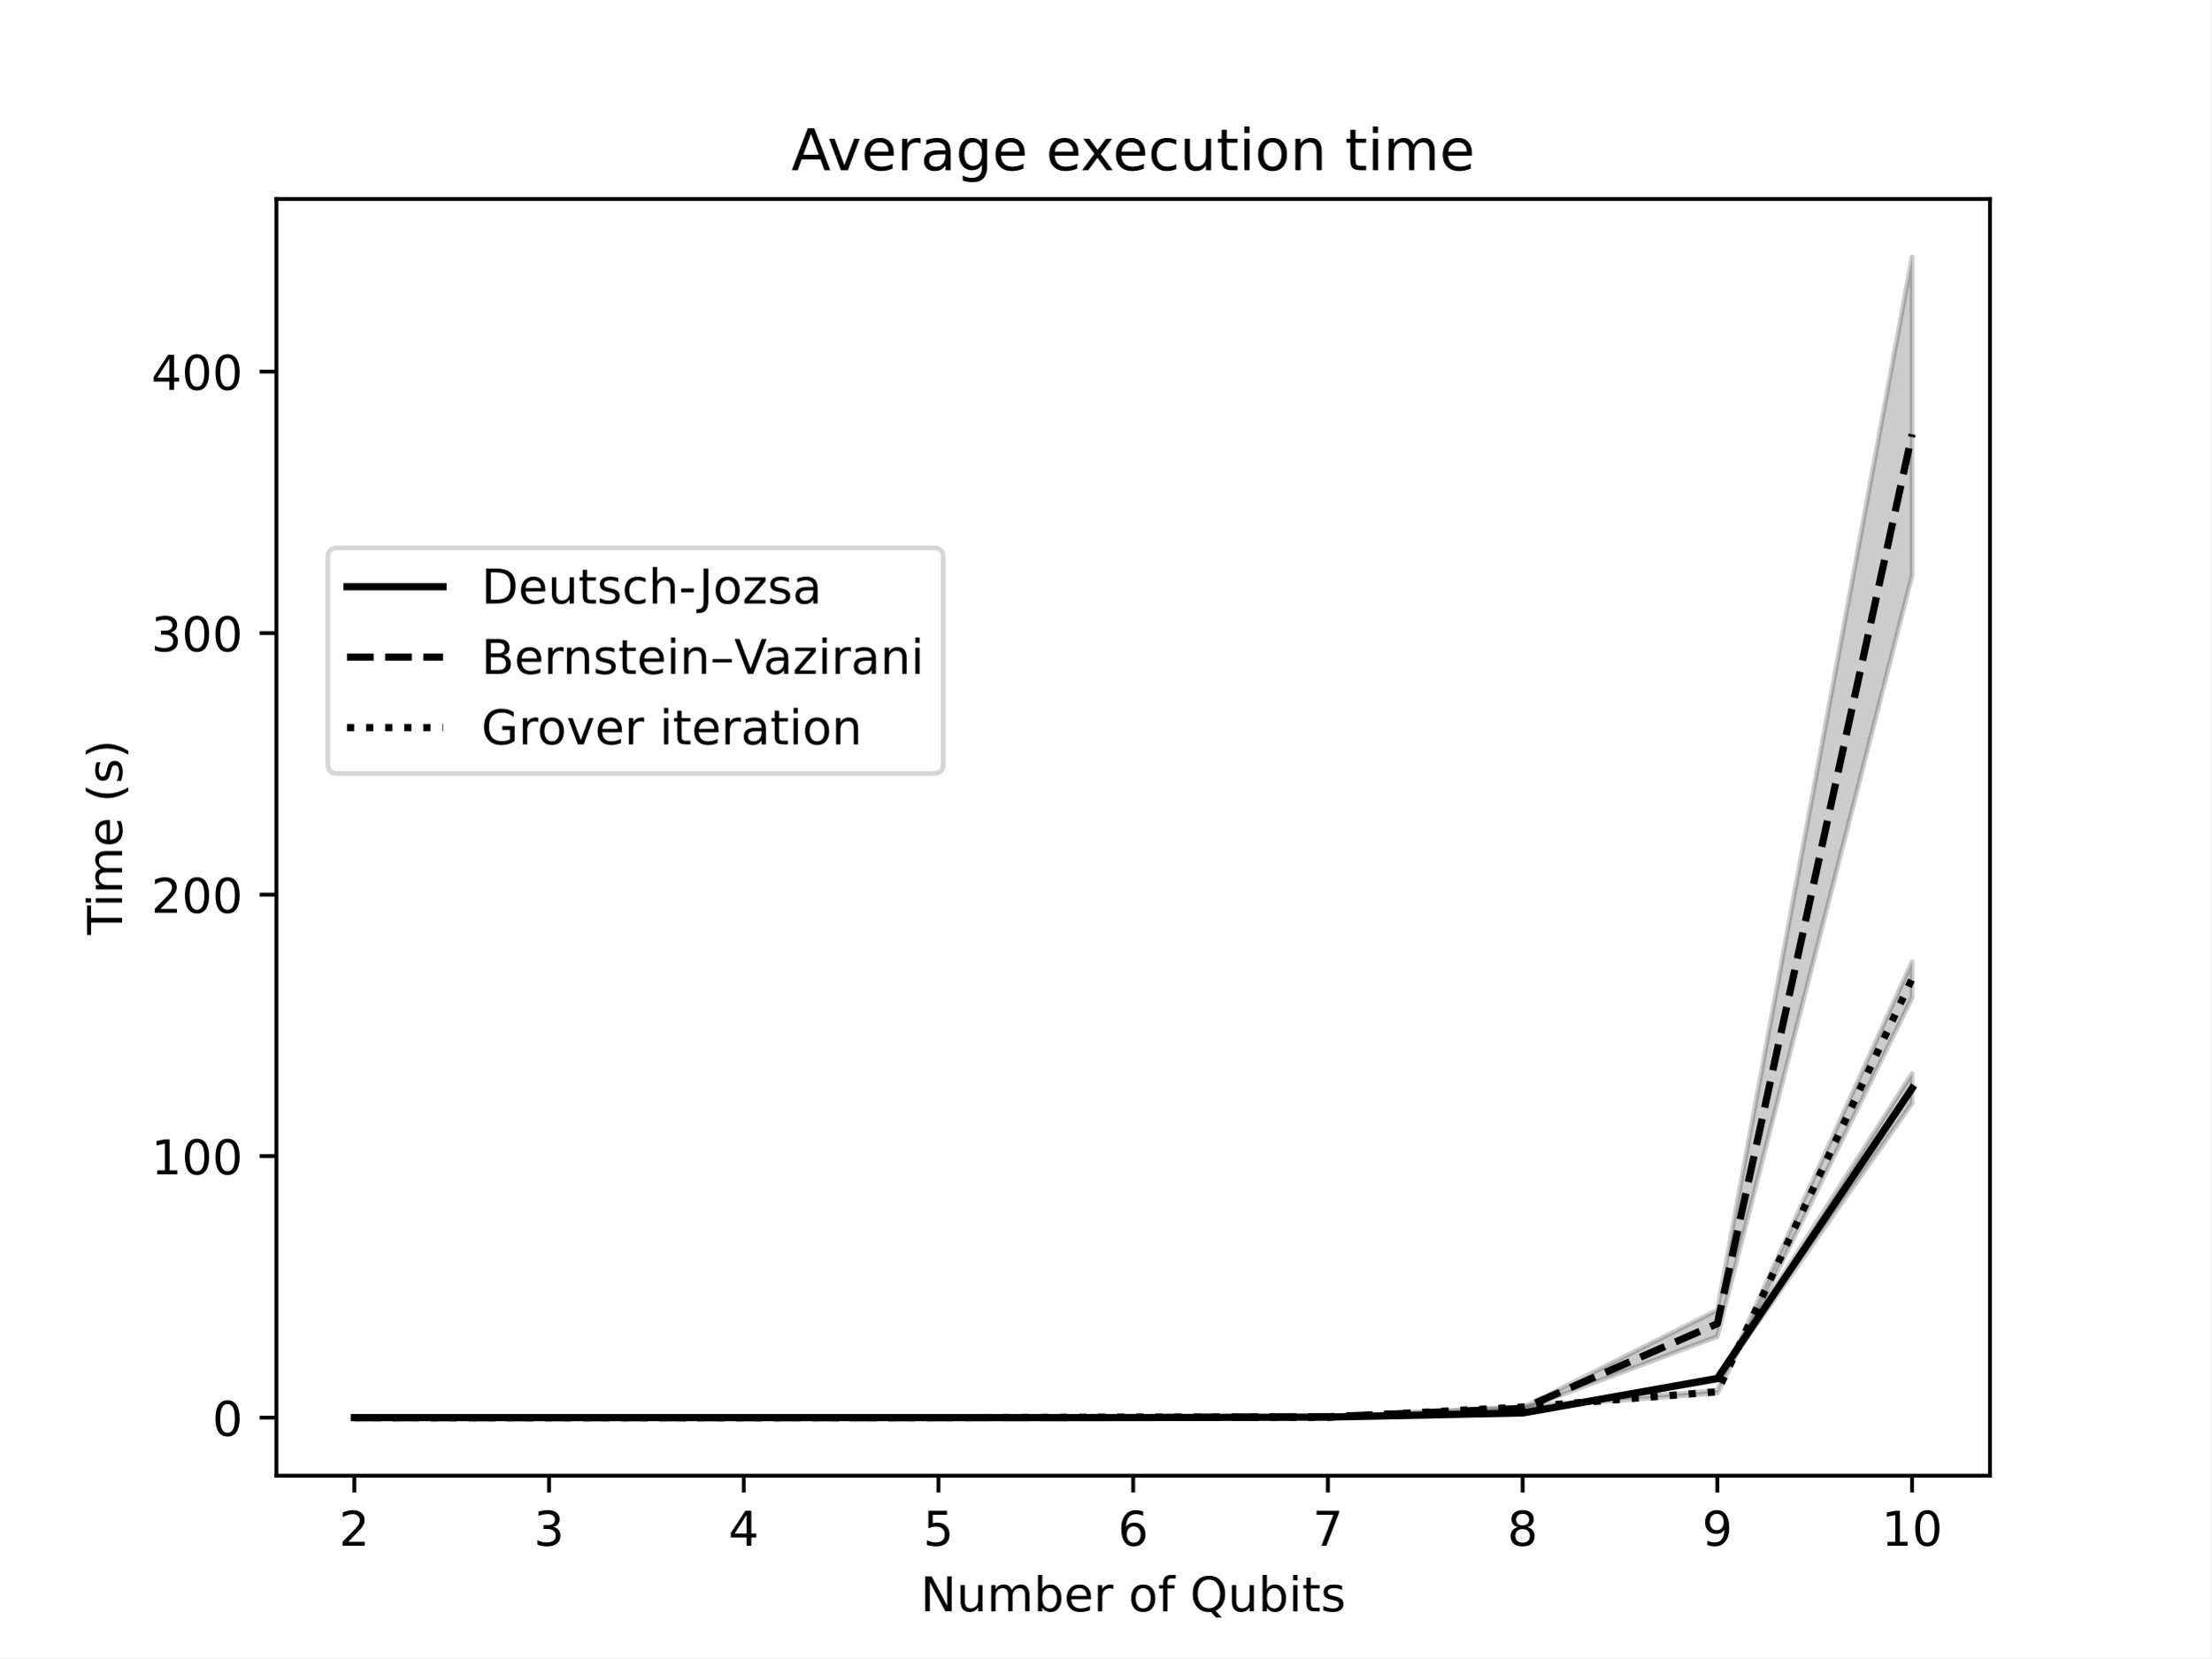
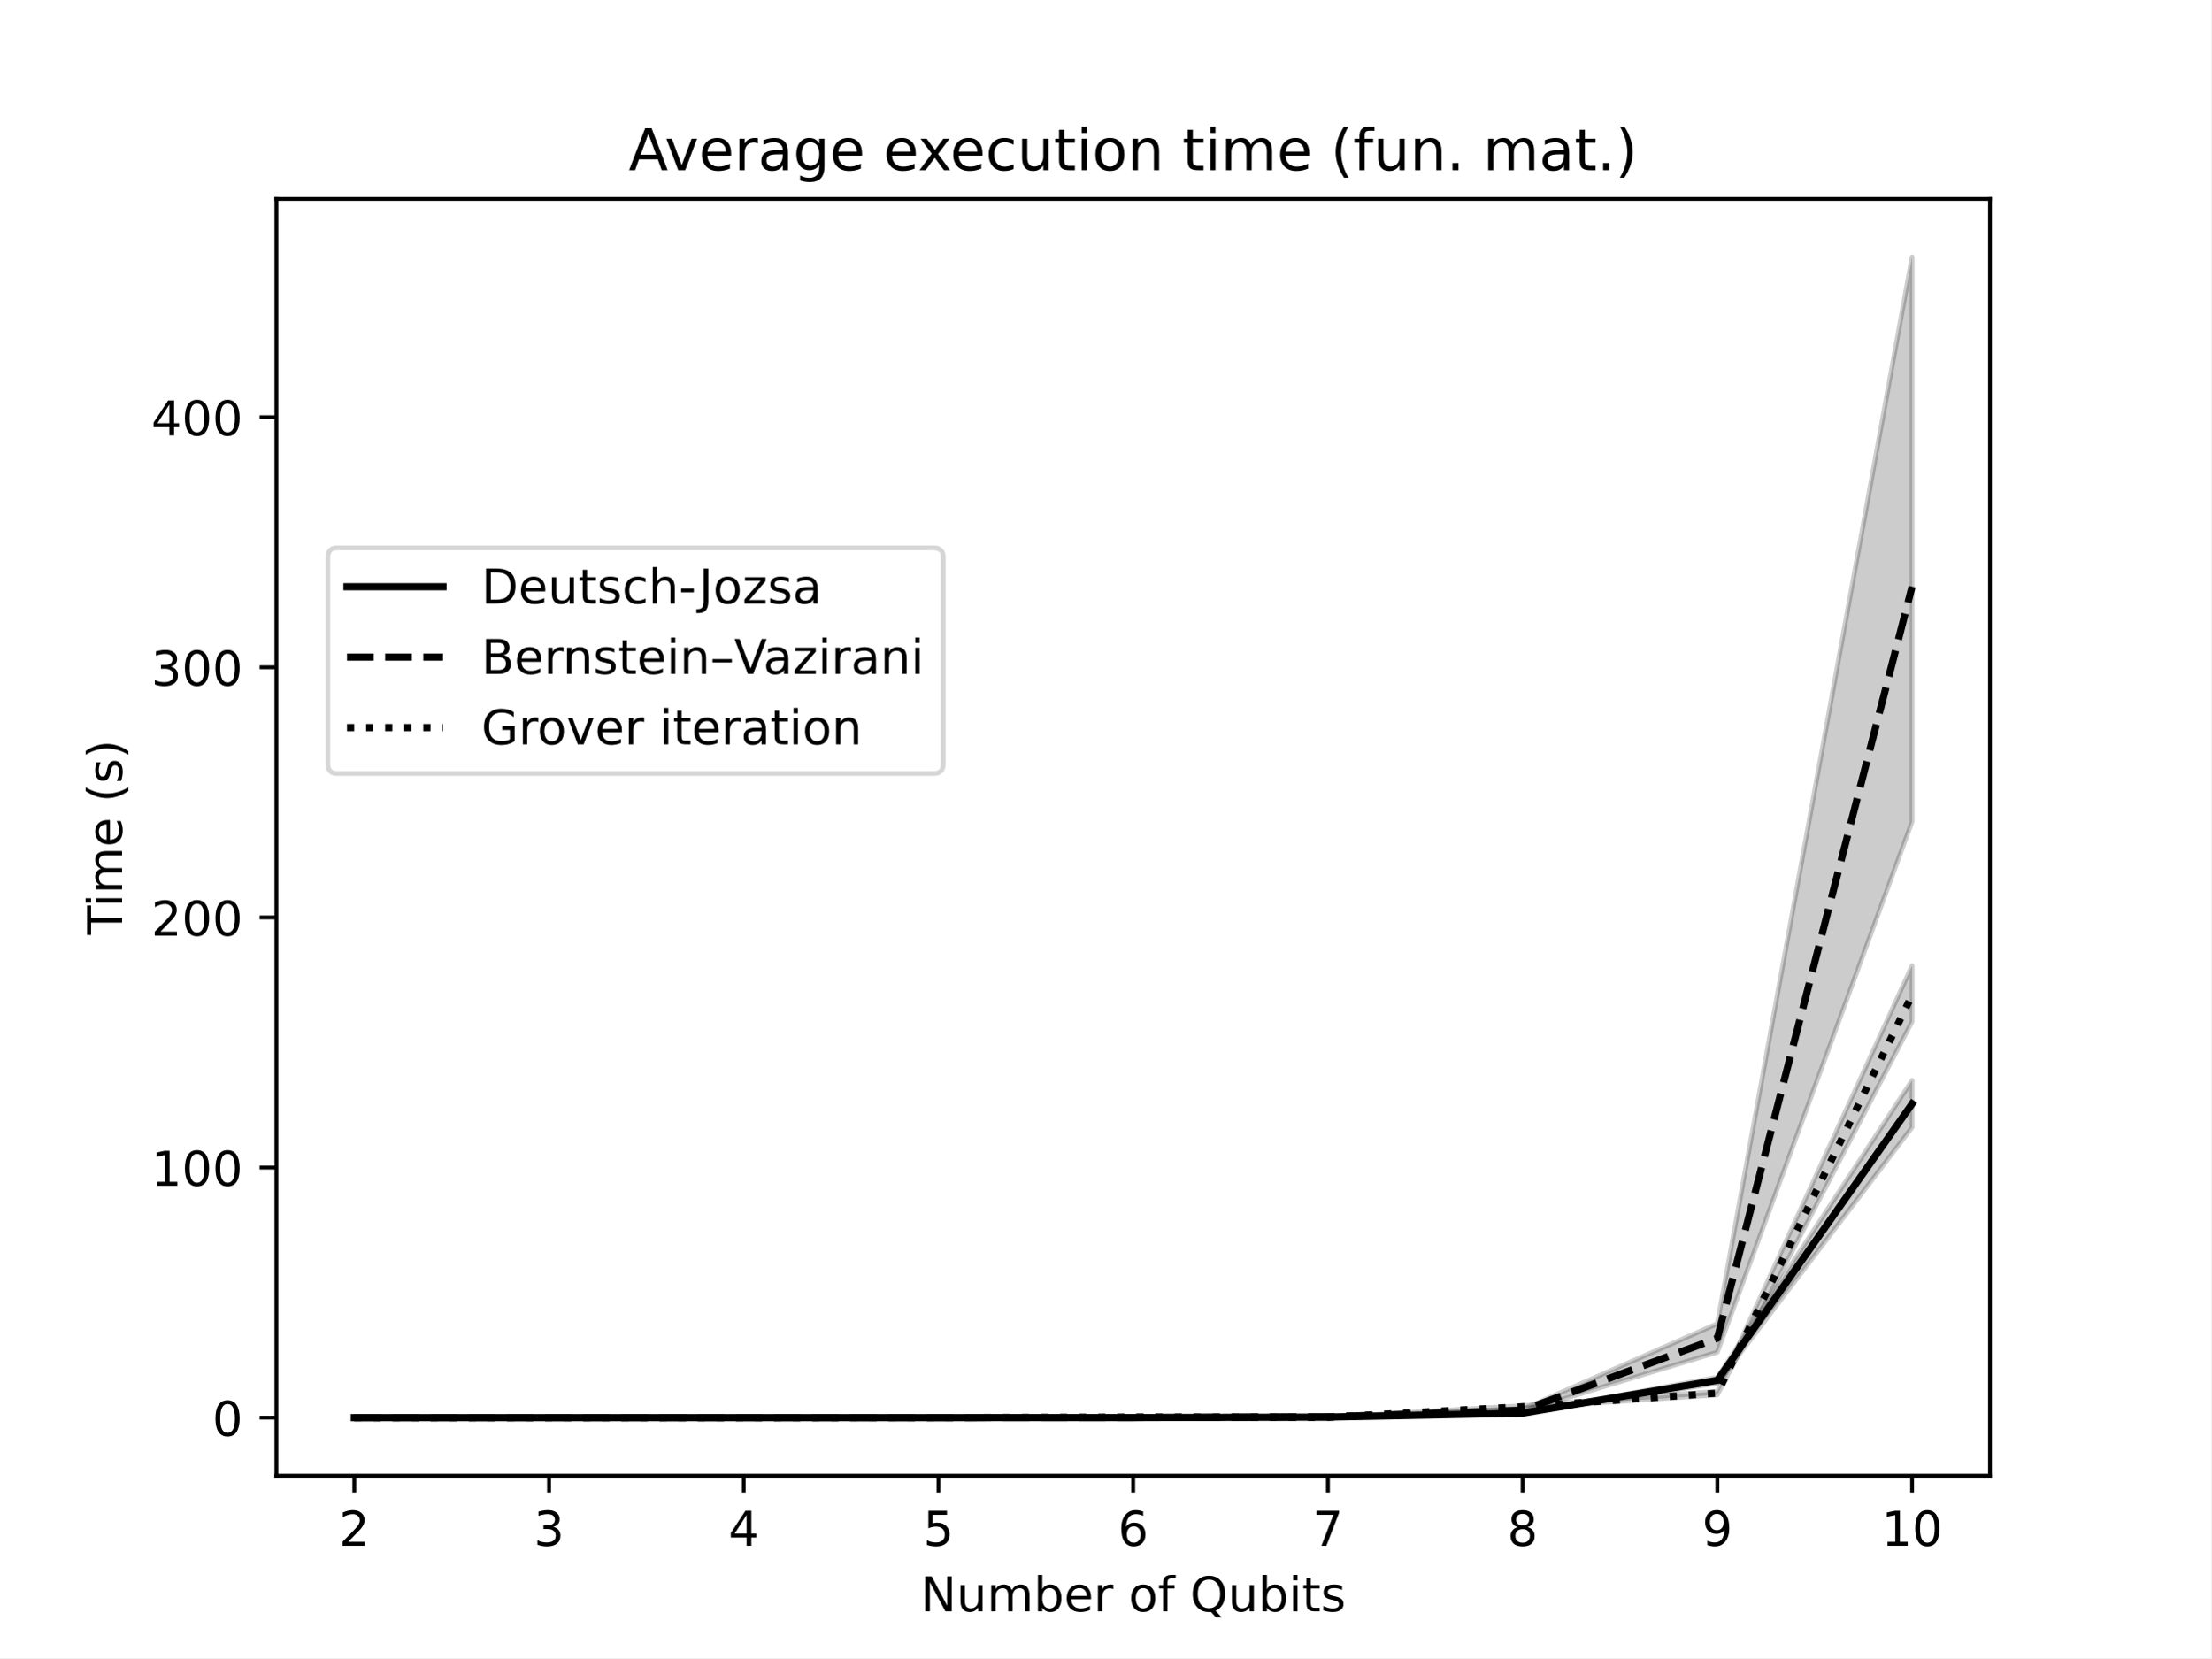
<svg xmlns="http://www.w3.org/2000/svg" xmlns:xlink="http://www.w3.org/1999/xlink" width="460.8pt" height="345.6pt" viewBox="0 0 460.8 345.6" version="1.1">
  <defs>
    <style type="text/css">*{stroke-linejoin: round; stroke-linecap: butt}</style>
  </defs>
  <g id="figure_1">
    <g id="patch_1">
      <path d="M 0 345.6  L 460.8 345.6  L 460.8 0  L 0 0  z " style="fill: #ffffff" />
    </g>
    <g id="axes_1">
      <g id="patch_2">
        <path d="M 57.6 307.584  L 414.72 307.584  L 414.72 41.472  L 57.6 41.472  z " style="fill: #ffffff" />
      </g>
      <g id="PolyCollection_1">
        <defs>
-           <path id="m6c02a7ce3e" d="M 73.833 -50.132  L 73.833 -50.115  L 114.415 -50.116  L 154.996 -50.115  L 195.578 -50.117  L 236.16 -50.129  L 276.742 -50.228  L 317.324 -51.038  L 357.905 -57.905  L 398.487 -115.656  L 398.487 -121.844  L 398.487 -121.844  L 357.905 -58.648  L 317.324 -51.125  L 276.742 -50.239  L 236.16 -50.132  L 195.578 -50.121  L 154.996 -50.121  L 114.415 -50.12  L 73.833 -50.132  z " style="stroke: #000000; stroke-opacity: 0.2" />
+           <path id="m347156ffba" d="M 73.833 -50.112  L 73.833 -50.112  L 114.415 -50.112  L 154.996 -50.112  L 195.578 -50.114  L 236.16 -50.125  L 276.742 -50.227  L 317.324 -50.985  L 357.905 -57.289  L 398.487 -110.645  L 398.487 -120.41  L 398.487 -120.41  L 357.905 -58.52  L 317.324 -51.128  L 276.742 -50.244  L 236.16 -50.128  L 195.578 -50.114  L 154.996 -50.112  L 114.415 -50.112  L 73.833 -50.112  z " style="stroke: #000000; stroke-opacity: 0.2" />
        </defs>
-         <g clip-path="url(#pacdadc989f)">
-           <use xlink:href="#m6c02a7ce3e" x="0" y="345.6" style="fill-opacity: 0.2; stroke: #000000; stroke-opacity: 0.2" />
+         <g clip-path="url(#p3253922883)">
+           <use xlink:href="#m347156ffba" x="0" y="345.6" style="fill-opacity: 0.2; stroke: #000000; stroke-opacity: 0.2" />
        </g>
      </g>
      <g id="PolyCollection_2">
        <defs>
-           <path id="m6e877a9399" d="M 73.833 -50.116  L 73.833 -50.113  L 114.415 -50.114  L 154.996 -50.114  L 195.578 -50.115  L 236.16 -50.133  L 276.742 -50.286  L 317.324 -51.826  L 357.905 -67.023  L 398.487 -225.648  L 398.487 -292.032  L 398.487 -292.032  L 357.905 -72.563  L 317.324 -52.207  L 276.742 -50.325  L 236.16 -50.139  L 195.578 -50.118  L 154.996 -50.118  L 114.415 -50.12  L 73.833 -50.116  z " style="stroke: #000000; stroke-opacity: 0.2" />
+           <path id="m53f211f785" d="M 73.833 -50.112  L 73.833 -50.112  L 114.415 -50.112  L 154.996 -50.112  L 195.578 -50.114  L 236.16 -50.127  L 276.742 -50.257  L 317.324 -51.451  L 357.905 -63.772  L 398.487 -174.351  L 398.487 -292.032  L 398.487 -292.032  L 357.905 -69.7  L 317.324 -51.855  L 276.742 -50.326  L 236.16 -50.132  L 195.578 -50.114  L 154.996 -50.112  L 114.415 -50.112  L 73.833 -50.112  z " style="stroke: #000000; stroke-opacity: 0.2" />
        </defs>
-         <g clip-path="url(#pacdadc989f)">
-           <use xlink:href="#m6e877a9399" x="0" y="345.6" style="fill-opacity: 0.2; stroke: #000000; stroke-opacity: 0.2" />
+         <g clip-path="url(#p3253922883)">
+           <use xlink:href="#m53f211f785" x="0" y="345.6" style="fill-opacity: 0.2; stroke: #000000; stroke-opacity: 0.2" />
        </g>
      </g>
      <g id="PolyCollection_3">
        <defs>
-           <path id="m00f4fb6ada" d="M 73.833 -50.132  L 73.833 -50.112  L 114.415 -50.112  L 154.996 -50.114  L 195.578 -50.121  L 236.16 -50.222  L 276.742 -50.193  L 317.324 -52.231  L 357.905 -55.208  L 398.487 -137.631  L 398.487 -145.151  L 398.487 -145.151  L 357.905 -55.82  L 317.324 -52.419  L 276.742 -50.204  L 236.16 -50.237  L 195.578 -50.122  L 154.996 -50.121  L 114.415 -50.117  L 73.833 -50.132  z " style="stroke: #000000; stroke-opacity: 0.2" />
+           <path id="m145e17dddc" d="M 73.833 -50.112  L 73.833 -50.112  L 114.415 -50.112  L 154.996 -50.114  L 195.578 -50.12  L 236.16 -50.224  L 276.742 -50.187  L 317.324 -52.154  L 357.905 -54.867  L 398.487 -132.687  L 398.487 -144.307  L 398.487 -144.307  L 357.905 -55.596  L 317.324 -52.602  L 276.742 -50.209  L 236.16 -50.24  L 195.578 -50.122  L 154.996 -50.114  L 114.415 -50.112  L 73.833 -50.112  z " style="stroke: #000000; stroke-opacity: 0.2" />
        </defs>
-         <g clip-path="url(#pacdadc989f)">
-           <use xlink:href="#m00f4fb6ada" x="0" y="345.6" style="fill-opacity: 0.2; stroke: #000000; stroke-opacity: 0.2" />
+         <g clip-path="url(#p3253922883)">
+           <use xlink:href="#m145e17dddc" x="0" y="345.6" style="fill-opacity: 0.2; stroke: #000000; stroke-opacity: 0.2" />
        </g>
      </g>
      <g id="matplotlib.axis_1">
        <g id="xtick_1">
          <g id="line2d_1">
            <defs>
-               <path id="m3538a44a92" d="M 0 0  L 0 3.5  " style="stroke: #000000; stroke-width: 0.8" />
-             </defs>
-             <g>
-               <use xlink:href="#m3538a44a92" x="73.833" y="307.584" style="stroke: #000000; stroke-width: 0.8" />
+               <path id="m3e7889db09" d="M 0 0  L 0 3.5  " style="stroke: #000000; stroke-width: 0.8" />
+             </defs>
+             <g>
+               <use xlink:href="#m3e7889db09" x="73.833" y="307.584" style="stroke: #000000; stroke-width: 0.8" />
            </g>
          </g>
          <g id="text_1">
            <g transform="translate(70.65148 322.1824) scale(0.1 -0.1)">
              <defs>
                <path id="DejaVuSans-32" d="M 1228 531  L 3431 531  L 3431 0  L 469 0  L 469 531  Q 828 903 1448 1529  Q 2069 2156 2228 2338  Q 2531 2678 2651 2914  Q 2772 3150 2772 3378  Q 2772 3750 2511 3984  Q 2250 4219 1831 4219  Q 1534 4219 1204 4116  Q 875 4013 500 3803  L 500 4441  Q 881 4594 1212 4672  Q 1544 4750 1819 4750  Q 2544 4750 2975 4387  Q 3406 4025 3406 3419  Q 3406 3131 3298 2873  Q 3191 2616 2906 2266  Q 2828 2175 2409 1742  Q 1991 1309 1228 531  z " transform="scale(0.015625)" />
              </defs>
              <use xlink:href="#DejaVuSans-32" />
            </g>
          </g>
        </g>
        <g id="xtick_2">
          <g id="line2d_2">
            <g>
-               <use xlink:href="#m3538a44a92" x="114.415" y="307.584" style="stroke: #000000; stroke-width: 0.8" />
+               <use xlink:href="#m3e7889db09" x="114.415" y="307.584" style="stroke: #000000; stroke-width: 0.8" />
            </g>
          </g>
          <g id="text_2">
            <g transform="translate(111.2333 322.1824) scale(0.1 -0.1)">
              <defs>
                <path id="DejaVuSans-33" d="M 2597 2516  Q 3050 2419 3304 2112  Q 3559 1806 3559 1356  Q 3559 666 3084 287  Q 2609 -91 1734 -91  Q 1441 -91 1130 -33  Q 819 25 488 141  L 488 750  Q 750 597 1062 519  Q 1375 441 1716 441  Q 2309 441 2620 675  Q 2931 909 2931 1356  Q 2931 1769 2642 2001  Q 2353 2234 1838 2234  L 1294 2234  L 1294 2753  L 1863 2753  Q 2328 2753 2575 2939  Q 2822 3125 2822 3475  Q 2822 3834 2567 4026  Q 2313 4219 1838 4219  Q 1578 4219 1281 4162  Q 984 4106 628 3988  L 628 4550  Q 988 4650 1302 4700  Q 1616 4750 1894 4750  Q 2613 4750 3031 4423  Q 3450 4097 3450 3541  Q 3450 3153 3228 2886  Q 3006 2619 2597 2516  z " transform="scale(0.015625)" />
              </defs>
              <use xlink:href="#DejaVuSans-33" />
            </g>
          </g>
        </g>
        <g id="xtick_3">
          <g id="line2d_3">
            <g>
-               <use xlink:href="#m3538a44a92" x="154.996" y="307.584" style="stroke: #000000; stroke-width: 0.8" />
+               <use xlink:href="#m3e7889db09" x="154.996" y="307.584" style="stroke: #000000; stroke-width: 0.8" />
            </g>
          </g>
          <g id="text_3">
            <g transform="translate(151.8151 322.1824) scale(0.1 -0.1)">
              <defs>
                <path id="DejaVuSans-34" d="M 2419 4116  L 825 1625  L 2419 1625  L 2419 4116  z M 2253 4666  L 3047 4666  L 3047 1625  L 3713 1625  L 3713 1100  L 3047 1100  L 3047 0  L 2419 0  L 2419 1100  L 313 1100  L 313 1709  L 2253 4666  z " transform="scale(0.015625)" />
              </defs>
              <use xlink:href="#DejaVuSans-34" />
            </g>
          </g>
        </g>
        <g id="xtick_4">
          <g id="line2d_4">
            <g>
-               <use xlink:href="#m3538a44a92" x="195.578" y="307.584" style="stroke: #000000; stroke-width: 0.8" />
+               <use xlink:href="#m3e7889db09" x="195.578" y="307.584" style="stroke: #000000; stroke-width: 0.8" />
            </g>
          </g>
          <g id="text_4">
            <g transform="translate(192.3969 322.1824) scale(0.1 -0.1)">
              <defs>
                <path id="DejaVuSans-35" d="M 691 4666  L 3169 4666  L 3169 4134  L 1269 4134  L 1269 2991  Q 1406 3038 1543 3061  Q 1681 3084 1819 3084  Q 2600 3084 3056 2656  Q 3513 2228 3513 1497  Q 3513 744 3044 326  Q 2575 -91 1722 -91  Q 1428 -91 1123 -41  Q 819 9 494 109  L 494 744  Q 775 591 1075 516  Q 1375 441 1709 441  Q 2250 441 2565 725  Q 2881 1009 2881 1497  Q 2881 1984 2565 2268  Q 2250 2553 1709 2553  Q 1456 2553 1204 2497  Q 953 2441 691 2322  L 691 4666  z " transform="scale(0.015625)" />
              </defs>
              <use xlink:href="#DejaVuSans-35" />
            </g>
          </g>
        </g>
        <g id="xtick_5">
          <g id="line2d_5">
            <g>
-               <use xlink:href="#m3538a44a92" x="236.16" y="307.584" style="stroke: #000000; stroke-width: 0.8" />
+               <use xlink:href="#m3e7889db09" x="236.16" y="307.584" style="stroke: #000000; stroke-width: 0.8" />
            </g>
          </g>
          <g id="text_5">
            <g transform="translate(232.9787 322.1824) scale(0.1 -0.1)">
              <defs>
                <path id="DejaVuSans-36" d="M 2113 2584  Q 1688 2584 1439 2293  Q 1191 2003 1191 1497  Q 1191 994 1439 701  Q 1688 409 2113 409  Q 2538 409 2786 701  Q 3034 994 3034 1497  Q 3034 2003 2786 2293  Q 2538 2584 2113 2584  z M 3366 4563  L 3366 3988  Q 3128 4100 2886 4159  Q 2644 4219 2406 4219  Q 1781 4219 1451 3797  Q 1122 3375 1075 2522  Q 1259 2794 1537 2939  Q 1816 3084 2150 3084  Q 2853 3084 3261 2657  Q 3669 2231 3669 1497  Q 3669 778 3244 343  Q 2819 -91 2113 -91  Q 1303 -91 875 529  Q 447 1150 447 2328  Q 447 3434 972 4092  Q 1497 4750 2381 4750  Q 2619 4750 2861 4703  Q 3103 4656 3366 4563  z " transform="scale(0.015625)" />
              </defs>
              <use xlink:href="#DejaVuSans-36" />
            </g>
          </g>
        </g>
        <g id="xtick_6">
          <g id="line2d_6">
            <g>
-               <use xlink:href="#m3538a44a92" x="276.742" y="307.584" style="stroke: #000000; stroke-width: 0.8" />
+               <use xlink:href="#m3e7889db09" x="276.742" y="307.584" style="stroke: #000000; stroke-width: 0.8" />
            </g>
          </g>
          <g id="text_6">
            <g transform="translate(273.5606 322.1824) scale(0.1 -0.1)">
              <defs>
                <path id="DejaVuSans-37" d="M 525 4666  L 3525 4666  L 3525 4397  L 1831 0  L 1172 0  L 2766 4134  L 525 4134  L 525 4666  z " transform="scale(0.015625)" />
              </defs>
              <use xlink:href="#DejaVuSans-37" />
            </g>
          </g>
        </g>
        <g id="xtick_7">
          <g id="line2d_7">
            <g>
-               <use xlink:href="#m3538a44a92" x="317.324" y="307.584" style="stroke: #000000; stroke-width: 0.8" />
+               <use xlink:href="#m3e7889db09" x="317.324" y="307.584" style="stroke: #000000; stroke-width: 0.8" />
            </g>
          </g>
          <g id="text_7">
            <g transform="translate(314.1424 322.1824) scale(0.1 -0.1)">
              <defs>
                <path id="DejaVuSans-38" d="M 2034 2216  Q 1584 2216 1326 1975  Q 1069 1734 1069 1313  Q 1069 891 1326 650  Q 1584 409 2034 409  Q 2484 409 2743 651  Q 3003 894 3003 1313  Q 3003 1734 2745 1975  Q 2488 2216 2034 2216  z M 1403 2484  Q 997 2584 770 2862  Q 544 3141 544 3541  Q 544 4100 942 4425  Q 1341 4750 2034 4750  Q 2731 4750 3128 4425  Q 3525 4100 3525 3541  Q 3525 3141 3298 2862  Q 3072 2584 2669 2484  Q 3125 2378 3379 2068  Q 3634 1759 3634 1313  Q 3634 634 3220 271  Q 2806 -91 2034 -91  Q 1263 -91 848 271  Q 434 634 434 1313  Q 434 1759 690 2068  Q 947 2378 1403 2484  z M 1172 3481  Q 1172 3119 1398 2916  Q 1625 2713 2034 2713  Q 2441 2713 2670 2916  Q 2900 3119 2900 3481  Q 2900 3844 2670 4047  Q 2441 4250 2034 4250  Q 1625 4250 1398 4047  Q 1172 3844 1172 3481  z " transform="scale(0.015625)" />
              </defs>
              <use xlink:href="#DejaVuSans-38" />
            </g>
          </g>
        </g>
        <g id="xtick_8">
          <g id="line2d_8">
            <g>
-               <use xlink:href="#m3538a44a92" x="357.905" y="307.584" style="stroke: #000000; stroke-width: 0.8" />
+               <use xlink:href="#m3e7889db09" x="357.905" y="307.584" style="stroke: #000000; stroke-width: 0.8" />
            </g>
          </g>
          <g id="text_8">
            <g transform="translate(354.7242 322.1824) scale(0.1 -0.1)">
              <defs>
                <path id="DejaVuSans-39" d="M 703 97  L 703 672  Q 941 559 1184 500  Q 1428 441 1663 441  Q 2288 441 2617 861  Q 2947 1281 2994 2138  Q 2813 1869 2534 1725  Q 2256 1581 1919 1581  Q 1219 1581 811 2004  Q 403 2428 403 3163  Q 403 3881 828 4315  Q 1253 4750 1959 4750  Q 2769 4750 3195 4129  Q 3622 3509 3622 2328  Q 3622 1225 3098 567  Q 2575 -91 1691 -91  Q 1453 -91 1209 -44  Q 966 3 703 97  z M 1959 2075  Q 2384 2075 2632 2365  Q 2881 2656 2881 3163  Q 2881 3666 2632 3958  Q 2384 4250 1959 4250  Q 1534 4250 1286 3958  Q 1038 3666 1038 3163  Q 1038 2656 1286 2365  Q 1534 2075 1959 2075  z " transform="scale(0.015625)" />
              </defs>
              <use xlink:href="#DejaVuSans-39" />
            </g>
          </g>
        </g>
        <g id="xtick_9">
          <g id="line2d_9">
            <g>
-               <use xlink:href="#m3538a44a92" x="398.487" y="307.584" style="stroke: #000000; stroke-width: 0.8" />
+               <use xlink:href="#m3e7889db09" x="398.487" y="307.584" style="stroke: #000000; stroke-width: 0.8" />
            </g>
          </g>
          <g id="text_9">
            <g transform="translate(392.1248 322.1824) scale(0.1 -0.1)">
              <defs>
                <path id="DejaVuSans-31" d="M 794 531  L 1825 531  L 1825 4091  L 703 3866  L 703 4441  L 1819 4666  L 2450 4666  L 2450 531  L 3481 531  L 3481 0  L 794 0  L 794 531  z " transform="scale(0.015625)" />
                <path id="DejaVuSans-30" d="M 2034 4250  Q 1547 4250 1301 3770  Q 1056 3291 1056 2328  Q 1056 1369 1301 889  Q 1547 409 2034 409  Q 2525 409 2770 889  Q 3016 1369 3016 2328  Q 3016 3291 2770 3770  Q 2525 4250 2034 4250  z M 2034 4750  Q 2819 4750 3233 4129  Q 3647 3509 3647 2328  Q 3647 1150 3233 529  Q 2819 -91 2034 -91  Q 1250 -91 836 529  Q 422 1150 422 2328  Q 422 3509 836 4129  Q 1250 4750 2034 4750  z " transform="scale(0.015625)" />
              </defs>
              <use xlink:href="#DejaVuSans-31" />
              <use xlink:href="#DejaVuSans-30" x="63.623" />
            </g>
          </g>
        </g>
        <g id="text_10">
          <g transform="translate(191.8436 335.8606) scale(0.1 -0.1)">
            <defs>
              <path id="DejaVuSans-4e" d="M 628 4666  L 1478 4666  L 3547 763  L 3547 4666  L 4159 4666  L 4159 0  L 3309 0  L 1241 3903  L 1241 0  L 628 0  L 628 4666  z " transform="scale(0.015625)" />
              <path id="DejaVuSans-75" d="M 544 1381  L 544 3500  L 1119 3500  L 1119 1403  Q 1119 906 1312 657  Q 1506 409 1894 409  Q 2359 409 2629 706  Q 2900 1003 2900 1516  L 2900 3500  L 3475 3500  L 3475 0  L 2900 0  L 2900 538  Q 2691 219 2414 64  Q 2138 -91 1772 -91  Q 1169 -91 856 284  Q 544 659 544 1381  z M 1991 3584  L 1991 3584  z " transform="scale(0.015625)" />
              <path id="DejaVuSans-6d" d="M 3328 2828  Q 3544 3216 3844 3400  Q 4144 3584 4550 3584  Q 5097 3584 5394 3201  Q 5691 2819 5691 2113  L 5691 0  L 5113 0  L 5113 2094  Q 5113 2597 4934 2840  Q 4756 3084 4391 3084  Q 3944 3084 3684 2787  Q 3425 2491 3425 1978  L 3425 0  L 2847 0  L 2847 2094  Q 2847 2600 2669 2842  Q 2491 3084 2119 3084  Q 1678 3084 1418 2786  Q 1159 2488 1159 1978  L 1159 0  L 581 0  L 581 3500  L 1159 3500  L 1159 2956  Q 1356 3278 1631 3431  Q 1906 3584 2284 3584  Q 2666 3584 2933 3390  Q 3200 3197 3328 2828  z " transform="scale(0.015625)" />
              <path id="DejaVuSans-62" d="M 3116 1747  Q 3116 2381 2855 2742  Q 2594 3103 2138 3103  Q 1681 3103 1420 2742  Q 1159 2381 1159 1747  Q 1159 1113 1420 752  Q 1681 391 2138 391  Q 2594 391 2855 752  Q 3116 1113 3116 1747  z M 1159 2969  Q 1341 3281 1617 3432  Q 1894 3584 2278 3584  Q 2916 3584 3314 3078  Q 3713 2572 3713 1747  Q 3713 922 3314 415  Q 2916 -91 2278 -91  Q 1894 -91 1617 61  Q 1341 213 1159 525  L 1159 0  L 581 0  L 581 4863  L 1159 4863  L 1159 2969  z " transform="scale(0.015625)" />
              <path id="DejaVuSans-65" d="M 3597 1894  L 3597 1613  L 953 1613  Q 991 1019 1311 708  Q 1631 397 2203 397  Q 2534 397 2845 478  Q 3156 559 3463 722  L 3463 178  Q 3153 47 2828 -22  Q 2503 -91 2169 -91  Q 1331 -91 842 396  Q 353 884 353 1716  Q 353 2575 817 3079  Q 1281 3584 2069 3584  Q 2775 3584 3186 3129  Q 3597 2675 3597 1894  z M 3022 2063  Q 3016 2534 2758 2815  Q 2500 3097 2075 3097  Q 1594 3097 1305 2825  Q 1016 2553 972 2059  L 3022 2063  z " transform="scale(0.015625)" />
              <path id="DejaVuSans-72" d="M 2631 2963  Q 2534 3019 2420 3045  Q 2306 3072 2169 3072  Q 1681 3072 1420 2755  Q 1159 2438 1159 1844  L 1159 0  L 581 0  L 581 3500  L 1159 3500  L 1159 2956  Q 1341 3275 1631 3429  Q 1922 3584 2338 3584  Q 2397 3584 2469 3576  Q 2541 3569 2628 3553  L 2631 2963  z " transform="scale(0.015625)" />
              <path id="DejaVuSans-20" transform="scale(0.015625)" />
              <path id="DejaVuSans-6f" d="M 1959 3097  Q 1497 3097 1228 2736  Q 959 2375 959 1747  Q 959 1119 1226 758  Q 1494 397 1959 397  Q 2419 397 2687 759  Q 2956 1122 2956 1747  Q 2956 2369 2687 2733  Q 2419 3097 1959 3097  z M 1959 3584  Q 2709 3584 3137 3096  Q 3566 2609 3566 1747  Q 3566 888 3137 398  Q 2709 -91 1959 -91  Q 1206 -91 779 398  Q 353 888 353 1747  Q 353 2609 779 3096  Q 1206 3584 1959 3584  z " transform="scale(0.015625)" />
              <path id="DejaVuSans-66" d="M 2375 4863  L 2375 4384  L 1825 4384  Q 1516 4384 1395 4259  Q 1275 4134 1275 3809  L 1275 3500  L 2222 3500  L 2222 3053  L 1275 3053  L 1275 0  L 697 0  L 697 3053  L 147 3053  L 147 3500  L 697 3500  L 697 3744  Q 697 4328 969 4595  Q 1241 4863 1831 4863  L 2375 4863  z " transform="scale(0.015625)" />
              <path id="DejaVuSans-51" d="M 2522 4238  Q 1834 4238 1429 3725  Q 1025 3213 1025 2328  Q 1025 1447 1429 934  Q 1834 422 2522 422  Q 3209 422 3611 934  Q 4013 1447 4013 2328  Q 4013 3213 3611 3725  Q 3209 4238 2522 4238  z M 3406 84  L 4238 -825  L 3475 -825  L 2784 -78  Q 2681 -84 2626 -87  Q 2572 -91 2522 -91  Q 1538 -91 948 567  Q 359 1225 359 2328  Q 359 3434 948 4092  Q 1538 4750 2522 4750  Q 3503 4750 4090 4092  Q 4678 3434 4678 2328  Q 4678 1516 4351 937  Q 4025 359 3406 84  z " transform="scale(0.015625)" />
              <path id="DejaVuSans-69" d="M 603 3500  L 1178 3500  L 1178 0  L 603 0  L 603 3500  z M 603 4863  L 1178 4863  L 1178 4134  L 603 4134  L 603 4863  z " transform="scale(0.015625)" />
              <path id="DejaVuSans-74" d="M 1172 4494  L 1172 3500  L 2356 3500  L 2356 3053  L 1172 3053  L 1172 1153  Q 1172 725 1289 603  Q 1406 481 1766 481  L 2356 481  L 2356 0  L 1766 0  Q 1100 0 847 248  Q 594 497 594 1153  L 594 3053  L 172 3053  L 172 3500  L 594 3500  L 594 4494  L 1172 4494  z " transform="scale(0.015625)" />
              <path id="DejaVuSans-73" d="M 2834 3397  L 2834 2853  Q 2591 2978 2328 3040  Q 2066 3103 1784 3103  Q 1356 3103 1142 2972  Q 928 2841 928 2578  Q 928 2378 1081 2264  Q 1234 2150 1697 2047  L 1894 2003  Q 2506 1872 2764 1633  Q 3022 1394 3022 966  Q 3022 478 2636 193  Q 2250 -91 1575 -91  Q 1294 -91 989 -36  Q 684 19 347 128  L 347 722  Q 666 556 975 473  Q 1284 391 1588 391  Q 1994 391 2212 530  Q 2431 669 2431 922  Q 2431 1156 2273 1281  Q 2116 1406 1581 1522  L 1381 1569  Q 847 1681 609 1914  Q 372 2147 372 2553  Q 372 3047 722 3315  Q 1072 3584 1716 3584  Q 2034 3584 2315 3537  Q 2597 3491 2834 3397  z " transform="scale(0.015625)" />
            </defs>
            <use xlink:href="#DejaVuSans-4e" />
            <use xlink:href="#DejaVuSans-75" x="74.805" />
            <use xlink:href="#DejaVuSans-6d" x="138.184" />
            <use xlink:href="#DejaVuSans-62" x="235.596" />
            <use xlink:href="#DejaVuSans-65" x="299.072" />
            <use xlink:href="#DejaVuSans-72" x="360.596" />
            <use xlink:href="#DejaVuSans-20" x="401.709" />
            <use xlink:href="#DejaVuSans-6f" x="433.496" />
            <use xlink:href="#DejaVuSans-66" x="494.678" />
            <use xlink:href="#DejaVuSans-20" x="529.883" />
            <use xlink:href="#DejaVuSans-51" x="561.67" />
            <use xlink:href="#DejaVuSans-75" x="640.381" />
            <use xlink:href="#DejaVuSans-62" x="703.76" />
            <use xlink:href="#DejaVuSans-69" x="767.236" />
            <use xlink:href="#DejaVuSans-74" x="795.02" />
            <use xlink:href="#DejaVuSans-73" x="834.229" />
          </g>
        </g>
      </g>
      <g id="matplotlib.axis_2">
        <g id="ytick_1">
          <g id="line2d_10">
            <defs>
-               <path id="m496562d17f" d="M 0 0  L -3.5 0  " style="stroke: #000000; stroke-width: 0.8" />
-             </defs>
-             <g>
-               <use xlink:href="#m496562d17f" x="57.6" y="295.488" style="stroke: #000000; stroke-width: 0.8" />
+               <path id="m62cd5dffac" d="M 0 0  L -3.5 0  " style="stroke: #000000; stroke-width: 0.8" />
+             </defs>
+             <g>
+               <use xlink:href="#m62cd5dffac" x="57.6" y="295.488" style="stroke: #000000; stroke-width: 0.8" />
            </g>
          </g>
          <g id="text_11">
-             <g transform="translate(44.2375 299.2874) scale(0.1 -0.1)">
+             <g transform="translate(44.2375 299.2872) scale(0.1 -0.1)">
              <use xlink:href="#DejaVuSans-30" />
            </g>
          </g>
        </g>
        <g id="ytick_2">
          <g id="line2d_11">
            <g>
-               <use xlink:href="#m496562d17f" x="57.6" y="240.977" style="stroke: #000000; stroke-width: 0.8" />
+               <use xlink:href="#m62cd5dffac" x="57.6" y="243.354" style="stroke: #000000; stroke-width: 0.8" />
            </g>
          </g>
          <g id="text_12">
-             <g transform="translate(31.5125 244.7763) scale(0.1 -0.1)">
+             <g transform="translate(31.5125 247.1532) scale(0.1 -0.1)">
              <use xlink:href="#DejaVuSans-31" />
              <use xlink:href="#DejaVuSans-30" x="63.623" />
              <use xlink:href="#DejaVuSans-30" x="127.246" />
            </g>
          </g>
        </g>
        <g id="ytick_3">
          <g id="line2d_12">
            <g>
-               <use xlink:href="#m496562d17f" x="57.6" y="186.466" style="stroke: #000000; stroke-width: 0.8" />
+               <use xlink:href="#m62cd5dffac" x="57.6" y="191.22" style="stroke: #000000; stroke-width: 0.8" />
            </g>
          </g>
          <g id="text_13">
-             <g transform="translate(31.5125 190.2651) scale(0.1 -0.1)">
+             <g transform="translate(31.5125 195.0192) scale(0.1 -0.1)">
              <use xlink:href="#DejaVuSans-32" />
              <use xlink:href="#DejaVuSans-30" x="63.623" />
              <use xlink:href="#DejaVuSans-30" x="127.246" />
            </g>
          </g>
        </g>
        <g id="ytick_4">
          <g id="line2d_13">
            <g>
-               <use xlink:href="#m496562d17f" x="57.6" y="131.955" style="stroke: #000000; stroke-width: 0.8" />
+               <use xlink:href="#m62cd5dffac" x="57.6" y="139.086" style="stroke: #000000; stroke-width: 0.8" />
            </g>
          </g>
          <g id="text_14">
-             <g transform="translate(31.5125 135.754) scale(0.1 -0.1)">
+             <g transform="translate(31.5125 142.8852) scale(0.1 -0.1)">
              <use xlink:href="#DejaVuSans-33" />
              <use xlink:href="#DejaVuSans-30" x="63.623" />
              <use xlink:href="#DejaVuSans-30" x="127.246" />
            </g>
          </g>
        </g>
        <g id="ytick_5">
          <g id="line2d_14">
            <g>
-               <use xlink:href="#m496562d17f" x="57.6" y="77.444" style="stroke: #000000; stroke-width: 0.8" />
+               <use xlink:href="#m62cd5dffac" x="57.6" y="86.952" style="stroke: #000000; stroke-width: 0.8" />
            </g>
          </g>
          <g id="text_15">
-             <g transform="translate(31.5125 81.24295) scale(0.1 -0.1)">
+             <g transform="translate(31.5125 90.75118) scale(0.1 -0.1)">
              <use xlink:href="#DejaVuSans-34" />
              <use xlink:href="#DejaVuSans-30" x="63.623" />
              <use xlink:href="#DejaVuSans-30" x="127.246" />
            </g>
          </g>
        </g>
        <g id="text_16">
          <g transform="translate(25.43281 194.8569) rotate(-90) scale(0.1 -0.1)">
            <defs>
              <path id="DejaVuSans-54" d="M -19 4666  L 3928 4666  L 3928 4134  L 2272 4134  L 2272 0  L 1638 0  L 1638 4134  L -19 4134  L -19 4666  z " transform="scale(0.015625)" />
              <path id="DejaVuSans-28" d="M 1984 4856  Q 1566 4138 1362 3434  Q 1159 2731 1159 2009  Q 1159 1288 1364 580  Q 1569 -128 1984 -844  L 1484 -844  Q 1016 -109 783 600  Q 550 1309 550 2009  Q 550 2706 781 3412  Q 1013 4119 1484 4856  L 1984 4856  z " transform="scale(0.015625)" />
              <path id="DejaVuSans-29" d="M 513 4856  L 1013 4856  Q 1481 4119 1714 3412  Q 1947 2706 1947 2009  Q 1947 1309 1714 600  Q 1481 -109 1013 -844  L 513 -844  Q 928 -128 1133 580  Q 1338 1288 1338 2009  Q 1338 2731 1133 3434  Q 928 4138 513 4856  z " transform="scale(0.015625)" />
            </defs>
            <use xlink:href="#DejaVuSans-54" />
            <use xlink:href="#DejaVuSans-69" x="57.959" />
            <use xlink:href="#DejaVuSans-6d" x="85.742" />
            <use xlink:href="#DejaVuSans-65" x="183.154" />
            <use xlink:href="#DejaVuSans-20" x="244.678" />
            <use xlink:href="#DejaVuSans-28" x="276.465" />
            <use xlink:href="#DejaVuSans-73" x="315.479" />
            <use xlink:href="#DejaVuSans-29" x="367.578" />
          </g>
        </g>
      </g>
      <g id="line2d_15">
-         <path d="M 73.833 295.479  L 114.415 295.482  L 154.996 295.482  L 195.578 295.481  L 236.16 295.469  L 276.742 295.367  L 317.324 294.518  L 357.905 287.324  L 398.487 226.855  " clip-path="url(#pacdadc989f)" style="fill: none; stroke: #000000; stroke-width: 1.5; stroke-linecap: square" />
+         <path d="M 73.833 295.488  L 114.415 295.488  L 154.996 295.488  L 195.578 295.486  L 236.16 295.473  L 276.742 295.364  L 317.324 294.543  L 357.905 287.706  L 398.487 230.065  " clip-path="url(#p3253922883)" style="fill: none; stroke: #000000; stroke-width: 1.5; stroke-linecap: square" />
      </g>
      <g id="line2d_16">
-         <path d="M 73.833 295.486  L 114.415 295.483  L 154.996 295.484  L 195.578 295.483  L 236.16 295.464  L 276.742 295.295  L 317.324 293.584  L 357.905 275.895  L 398.487 90.512  " clip-path="url(#pacdadc989f)" style="fill: none; stroke-dasharray: 5.55,2.4; stroke-dashoffset: 0; stroke: #000000; stroke-width: 1.5" />
+         <path d="M 73.833 295.488  L 114.415 295.488  L 154.996 295.488  L 195.578 295.486  L 236.16 295.471  L 276.742 295.311  L 317.324 293.958  L 357.905 278.942  L 398.487 122.274  " clip-path="url(#p3253922883)" style="fill: none; stroke-dasharray: 5.55,2.4; stroke-dashoffset: 0; stroke: #000000; stroke-width: 1.5" />
      </g>
      <g id="line2d_17">
-         <path d="M 73.833 295.481  L 114.415 295.486  L 154.996 295.484  L 195.578 295.479  L 236.16 295.371  L 276.742 295.402  L 317.324 293.278  L 357.905 290.094  L 398.487 203.99  " clip-path="url(#pacdadc989f)" style="fill: none; stroke-dasharray: 1.5,2.475; stroke-dashoffset: 0; stroke: #000000; stroke-width: 1.5" />
+         <path d="M 73.833 295.488  L 114.415 295.488  L 154.996 295.486  L 195.578 295.479  L 236.16 295.368  L 276.742 295.402  L 317.324 293.209  L 357.905 290.376  L 398.487 207.426  " clip-path="url(#p3253922883)" style="fill: none; stroke-dasharray: 1.5,2.475; stroke-dashoffset: 0; stroke: #000000; stroke-width: 1.5" />
      </g>
      <g id="patch_3">
        <path d="M 57.6 307.584  L 57.6 41.472  " style="fill: none; stroke: #000000; stroke-width: 0.8; stroke-linejoin: miter; stroke-linecap: square" />
      </g>
      <g id="patch_4">
        <path d="M 414.72 307.584  L 414.72 41.472  " style="fill: none; stroke: #000000; stroke-width: 0.8; stroke-linejoin: miter; stroke-linecap: square" />
      </g>
      <g id="patch_5">
        <path d="M 57.6 307.584  L 414.72 307.584  " style="fill: none; stroke: #000000; stroke-width: 0.8; stroke-linejoin: miter; stroke-linecap: square" />
      </g>
      <g id="patch_6">
        <path d="M 57.6 41.472  L 414.72 41.472  " style="fill: none; stroke: #000000; stroke-width: 0.8; stroke-linejoin: miter; stroke-linecap: square" />
      </g>
      <g id="text_17">
-         <g transform="translate(164.9147 35.472) scale(0.12 -0.12)">
+         <g transform="translate(131.0147 35.472) scale(0.12 -0.12)">
          <defs>
            <path id="DejaVuSans-41" d="M 2188 4044  L 1331 1722  L 3047 1722  L 2188 4044  z M 1831 4666  L 2547 4666  L 4325 0  L 3669 0  L 3244 1197  L 1141 1197  L 716 0  L 50 0  L 1831 4666  z " transform="scale(0.015625)" />
            <path id="DejaVuSans-76" d="M 191 3500  L 800 3500  L 1894 563  L 2988 3500  L 3597 3500  L 2284 0  L 1503 0  L 191 3500  z " transform="scale(0.015625)" />
            <path id="DejaVuSans-61" d="M 2194 1759  Q 1497 1759 1228 1600  Q 959 1441 959 1056  Q 959 750 1161 570  Q 1363 391 1709 391  Q 2188 391 2477 730  Q 2766 1069 2766 1631  L 2766 1759  L 2194 1759  z M 3341 1997  L 3341 0  L 2766 0  L 2766 531  Q 2569 213 2275 61  Q 1981 -91 1556 -91  Q 1019 -91 701 211  Q 384 513 384 1019  Q 384 1609 779 1909  Q 1175 2209 1959 2209  L 2766 2209  L 2766 2266  Q 2766 2663 2505 2880  Q 2244 3097 1772 3097  Q 1472 3097 1187 3025  Q 903 2953 641 2809  L 641 3341  Q 956 3463 1253 3523  Q 1550 3584 1831 3584  Q 2591 3584 2966 3190  Q 3341 2797 3341 1997  z " transform="scale(0.015625)" />
            <path id="DejaVuSans-67" d="M 2906 1791  Q 2906 2416 2648 2759  Q 2391 3103 1925 3103  Q 1463 3103 1205 2759  Q 947 2416 947 1791  Q 947 1169 1205 825  Q 1463 481 1925 481  Q 2391 481 2648 825  Q 2906 1169 2906 1791  z M 3481 434  Q 3481 -459 3084 -895  Q 2688 -1331 1869 -1331  Q 1566 -1331 1297 -1286  Q 1028 -1241 775 -1147  L 775 -588  Q 1028 -725 1275 -790  Q 1522 -856 1778 -856  Q 2344 -856 2625 -561  Q 2906 -266 2906 331  L 2906 616  Q 2728 306 2450 153  Q 2172 0 1784 0  Q 1141 0 747 490  Q 353 981 353 1791  Q 353 2603 747 3093  Q 1141 3584 1784 3584  Q 2172 3584 2450 3431  Q 2728 3278 2906 2969  L 2906 3500  L 3481 3500  L 3481 434  z " transform="scale(0.015625)" />
            <path id="DejaVuSans-78" d="M 3513 3500  L 2247 1797  L 3578 0  L 2900 0  L 1881 1375  L 863 0  L 184 0  L 1544 1831  L 300 3500  L 978 3500  L 1906 2253  L 2834 3500  L 3513 3500  z " transform="scale(0.015625)" />
            <path id="DejaVuSans-63" d="M 3122 3366  L 3122 2828  Q 2878 2963 2633 3030  Q 2388 3097 2138 3097  Q 1578 3097 1268 2742  Q 959 2388 959 1747  Q 959 1106 1268 751  Q 1578 397 2138 397  Q 2388 397 2633 464  Q 2878 531 3122 666  L 3122 134  Q 2881 22 2623 -34  Q 2366 -91 2075 -91  Q 1284 -91 818 406  Q 353 903 353 1747  Q 353 2603 823 3093  Q 1294 3584 2113 3584  Q 2378 3584 2631 3529  Q 2884 3475 3122 3366  z " transform="scale(0.015625)" />
            <path id="DejaVuSans-6e" d="M 3513 2113  L 3513 0  L 2938 0  L 2938 2094  Q 2938 2591 2744 2837  Q 2550 3084 2163 3084  Q 1697 3084 1428 2787  Q 1159 2491 1159 1978  L 1159 0  L 581 0  L 581 3500  L 1159 3500  L 1159 2956  Q 1366 3272 1645 3428  Q 1925 3584 2291 3584  Q 2894 3584 3203 3211  Q 3513 2838 3513 2113  z " transform="scale(0.015625)" />
+             <path id="DejaVuSans-2e" d="M 684 794  L 1344 794  L 1344 0  L 684 0  L 684 794  z " transform="scale(0.015625)" />
          </defs>
          <use xlink:href="#DejaVuSans-41" />
          <use xlink:href="#DejaVuSans-76" x="62.533" />
          <use xlink:href="#DejaVuSans-65" x="121.713" />
          <use xlink:href="#DejaVuSans-72" x="183.236" />
          <use xlink:href="#DejaVuSans-61" x="224.35" />
          <use xlink:href="#DejaVuSans-67" x="285.629" />
          <use xlink:href="#DejaVuSans-65" x="349.105" />
          <use xlink:href="#DejaVuSans-20" x="410.629" />
          <use xlink:href="#DejaVuSans-65" x="442.416" />
          <use xlink:href="#DejaVuSans-78" x="502.189" />
          <use xlink:href="#DejaVuSans-65" x="558.244" />
          <use xlink:href="#DejaVuSans-63" x="619.768" />
          <use xlink:href="#DejaVuSans-75" x="674.748" />
          <use xlink:href="#DejaVuSans-74" x="738.127" />
          <use xlink:href="#DejaVuSans-69" x="777.336" />
          <use xlink:href="#DejaVuSans-6f" x="805.119" />
          <use xlink:href="#DejaVuSans-6e" x="866.301" />
          <use xlink:href="#DejaVuSans-20" x="929.68" />
          <use xlink:href="#DejaVuSans-74" x="961.467" />
          <use xlink:href="#DejaVuSans-69" x="1000.676" />
          <use xlink:href="#DejaVuSans-6d" x="1028.459" />
          <use xlink:href="#DejaVuSans-65" x="1125.871" />
+           <use xlink:href="#DejaVuSans-20" x="1187.395" />
+           <use xlink:href="#DejaVuSans-28" x="1219.182" />
+           <use xlink:href="#DejaVuSans-66" x="1258.195" />
+           <use xlink:href="#DejaVuSans-75" x="1293.4" />
+           <use xlink:href="#DejaVuSans-6e" x="1356.779" />
+           <use xlink:href="#DejaVuSans-2e" x="1420.158" />
+           <use xlink:href="#DejaVuSans-20" x="1451.945" />
+           <use xlink:href="#DejaVuSans-6d" x="1483.732" />
+           <use xlink:href="#DejaVuSans-61" x="1581.145" />
+           <use xlink:href="#DejaVuSans-74" x="1642.424" />
+           <use xlink:href="#DejaVuSans-2e" x="1681.633" />
+           <use xlink:href="#DejaVuSans-29" x="1713.42" />
        </g>
      </g>
      <g id="legend_1">
        <g id="patch_7">
          <path d="M 70.314 161.222  L 194.575 161.222  Q 196.575 161.222 196.575 159.222  L 196.575 116.188  Q 196.575 114.188 194.575 114.188  L 70.314 114.188  Q 68.314 114.188 68.314 116.188  L 68.314 159.222  Q 68.314 161.222 70.314 161.222  z " style="fill: #ffffff; opacity: 0.8; stroke: #cccccc; stroke-linejoin: miter" />
        </g>
        <g id="line2d_18">
          <path d="M 72.314 122.286  L 82.314 122.286  L 92.314 122.286  " style="fill: none; stroke: #000000; stroke-width: 1.5; stroke-linecap: square" />
        </g>
        <g id="text_18">
          <g transform="translate(100.3136 125.7865) scale(0.1 -0.1)">
            <defs>
              <path id="DejaVuSans-44" d="M 1259 4147  L 1259 519  L 2022 519  Q 2988 519 3436 956  Q 3884 1394 3884 2338  Q 3884 3275 3436 3711  Q 2988 4147 2022 4147  L 1259 4147  z M 628 4666  L 1925 4666  Q 3281 4666 3915 4102  Q 4550 3538 4550 2338  Q 4550 1131 3912 565  Q 3275 0 1925 0  L 628 0  L 628 4666  z " transform="scale(0.015625)" />
              <path id="DejaVuSans-68" d="M 3513 2113  L 3513 0  L 2938 0  L 2938 2094  Q 2938 2591 2744 2837  Q 2550 3084 2163 3084  Q 1697 3084 1428 2787  Q 1159 2491 1159 1978  L 1159 0  L 581 0  L 581 4863  L 1159 4863  L 1159 2956  Q 1366 3272 1645 3428  Q 1925 3584 2291 3584  Q 2894 3584 3203 3211  Q 3513 2838 3513 2113  z " transform="scale(0.015625)" />
              <path id="DejaVuSans-2d" d="M 313 2009  L 1997 2009  L 1997 1497  L 313 1497  L 313 2009  z " transform="scale(0.015625)" />
              <path id="DejaVuSans-4a" d="M 628 4666  L 1259 4666  L 1259 325  Q 1259 -519 939 -900  Q 619 -1281 -91 -1281  L -331 -1281  L -331 -750  L -134 -750  Q 284 -750 456 -515  Q 628 -281 628 325  L 628 4666  z " transform="scale(0.015625)" />
              <path id="DejaVuSans-7a" d="M 353 3500  L 3084 3500  L 3084 2975  L 922 459  L 3084 459  L 3084 0  L 275 0  L 275 525  L 2438 3041  L 353 3041  L 353 3500  z " transform="scale(0.015625)" />
            </defs>
            <use xlink:href="#DejaVuSans-44" />
            <use xlink:href="#DejaVuSans-65" x="77.002" />
            <use xlink:href="#DejaVuSans-75" x="138.525" />
            <use xlink:href="#DejaVuSans-74" x="201.904" />
            <use xlink:href="#DejaVuSans-73" x="241.113" />
            <use xlink:href="#DejaVuSans-63" x="293.213" />
            <use xlink:href="#DejaVuSans-68" x="348.193" />
            <use xlink:href="#DejaVuSans-2d" x="411.572" />
            <use xlink:href="#DejaVuSans-4a" x="453.281" />
            <use xlink:href="#DejaVuSans-6f" x="482.773" />
            <use xlink:href="#DejaVuSans-7a" x="543.955" />
            <use xlink:href="#DejaVuSans-73" x="596.445" />
            <use xlink:href="#DejaVuSans-61" x="648.545" />
          </g>
        </g>
        <g id="line2d_19">
          <path d="M 72.314 136.965  L 82.314 136.965  L 92.314 136.965  " style="fill: none; stroke-dasharray: 5.55,2.4; stroke-dashoffset: 0; stroke: #000000; stroke-width: 1.5" />
        </g>
        <g id="text_19">
          <g transform="translate(100.3136 140.4646) scale(0.1 -0.1)">
            <defs>
              <path id="DejaVuSans-42" d="M 1259 2228  L 1259 519  L 2272 519  Q 2781 519 3026 730  Q 3272 941 3272 1375  Q 3272 1813 3026 2020  Q 2781 2228 2272 2228  L 1259 2228  z M 1259 4147  L 1259 2741  L 2194 2741  Q 2656 2741 2882 2914  Q 3109 3088 3109 3444  Q 3109 3797 2882 3972  Q 2656 4147 2194 4147  L 1259 4147  z M 628 4666  L 2241 4666  Q 2963 4666 3353 4366  Q 3744 4066 3744 3513  Q 3744 3084 3544 2831  Q 3344 2578 2956 2516  Q 3422 2416 3680 2098  Q 3938 1781 3938 1306  Q 3938 681 3513 340  Q 3088 0 2303 0  L 628 0  L 628 4666  z " transform="scale(0.015625)" />
              <path id="DejaVuSans-2013" d="M 313 1978  L 2888 1978  L 2888 1528  L 313 1528  L 313 1978  z " transform="scale(0.015625)" />
              <path id="DejaVuSans-56" d="M 1831 0  L 50 4666  L 709 4666  L 2188 738  L 3669 4666  L 4325 4666  L 2547 0  L 1831 0  z " transform="scale(0.015625)" />
            </defs>
            <use xlink:href="#DejaVuSans-42" />
            <use xlink:href="#DejaVuSans-65" x="68.604" />
            <use xlink:href="#DejaVuSans-72" x="130.127" />
            <use xlink:href="#DejaVuSans-6e" x="169.49" />
            <use xlink:href="#DejaVuSans-73" x="232.869" />
            <use xlink:href="#DejaVuSans-74" x="284.969" />
            <use xlink:href="#DejaVuSans-65" x="324.178" />
            <use xlink:href="#DejaVuSans-69" x="385.701" />
            <use xlink:href="#DejaVuSans-6e" x="413.484" />
            <use xlink:href="#DejaVuSans-2013" x="476.863" />
            <use xlink:href="#DejaVuSans-56" x="526.863" />
            <use xlink:href="#DejaVuSans-61" x="587.521" />
            <use xlink:href="#DejaVuSans-7a" x="648.801" />
            <use xlink:href="#DejaVuSans-69" x="701.291" />
            <use xlink:href="#DejaVuSans-72" x="729.074" />
            <use xlink:href="#DejaVuSans-61" x="770.188" />
            <use xlink:href="#DejaVuSans-6e" x="831.467" />
            <use xlink:href="#DejaVuSans-69" x="894.846" />
          </g>
        </g>
        <g id="line2d_20">
          <path d="M 72.314 151.643  L 82.314 151.643  L 92.314 151.643  " style="fill: none; stroke-dasharray: 1.5,2.475; stroke-dashoffset: 0; stroke: #000000; stroke-width: 1.5" />
        </g>
        <g id="text_20">
          <g transform="translate(100.3136 155.1427) scale(0.1 -0.1)">
            <defs>
              <path id="DejaVuSans-47" d="M 3809 666  L 3809 1919  L 2778 1919  L 2778 2438  L 4434 2438  L 4434 434  Q 4069 175 3628 42  Q 3188 -91 2688 -91  Q 1594 -91 976 548  Q 359 1188 359 2328  Q 359 3472 976 4111  Q 1594 4750 2688 4750  Q 3144 4750 3555 4637  Q 3966 4525 4313 4306  L 4313 3634  Q 3963 3931 3569 4081  Q 3175 4231 2741 4231  Q 1884 4231 1454 3753  Q 1025 3275 1025 2328  Q 1025 1384 1454 906  Q 1884 428 2741 428  Q 3075 428 3337 486  Q 3600 544 3809 666  z " transform="scale(0.015625)" />
            </defs>
            <use xlink:href="#DejaVuSans-47" />
            <use xlink:href="#DejaVuSans-72" x="77.49" />
            <use xlink:href="#DejaVuSans-6f" x="116.354" />
            <use xlink:href="#DejaVuSans-76" x="177.535" />
            <use xlink:href="#DejaVuSans-65" x="236.715" />
            <use xlink:href="#DejaVuSans-72" x="298.238" />
            <use xlink:href="#DejaVuSans-20" x="339.352" />
            <use xlink:href="#DejaVuSans-69" x="371.139" />
            <use xlink:href="#DejaVuSans-74" x="398.922" />
            <use xlink:href="#DejaVuSans-65" x="438.131" />
            <use xlink:href="#DejaVuSans-72" x="499.654" />
            <use xlink:href="#DejaVuSans-61" x="540.768" />
            <use xlink:href="#DejaVuSans-74" x="602.047" />
            <use xlink:href="#DejaVuSans-69" x="641.256" />
            <use xlink:href="#DejaVuSans-6f" x="669.039" />
            <use xlink:href="#DejaVuSans-6e" x="730.221" />
          </g>
        </g>
      </g>
    </g>
  </g>
  <defs>
-     <clipPath id="pacdadc989f">
+     <clipPath id="p3253922883">
      <rect x="57.6" y="41.472" width="357.12" height="266.112" />
    </clipPath>
  </defs>
</svg>
